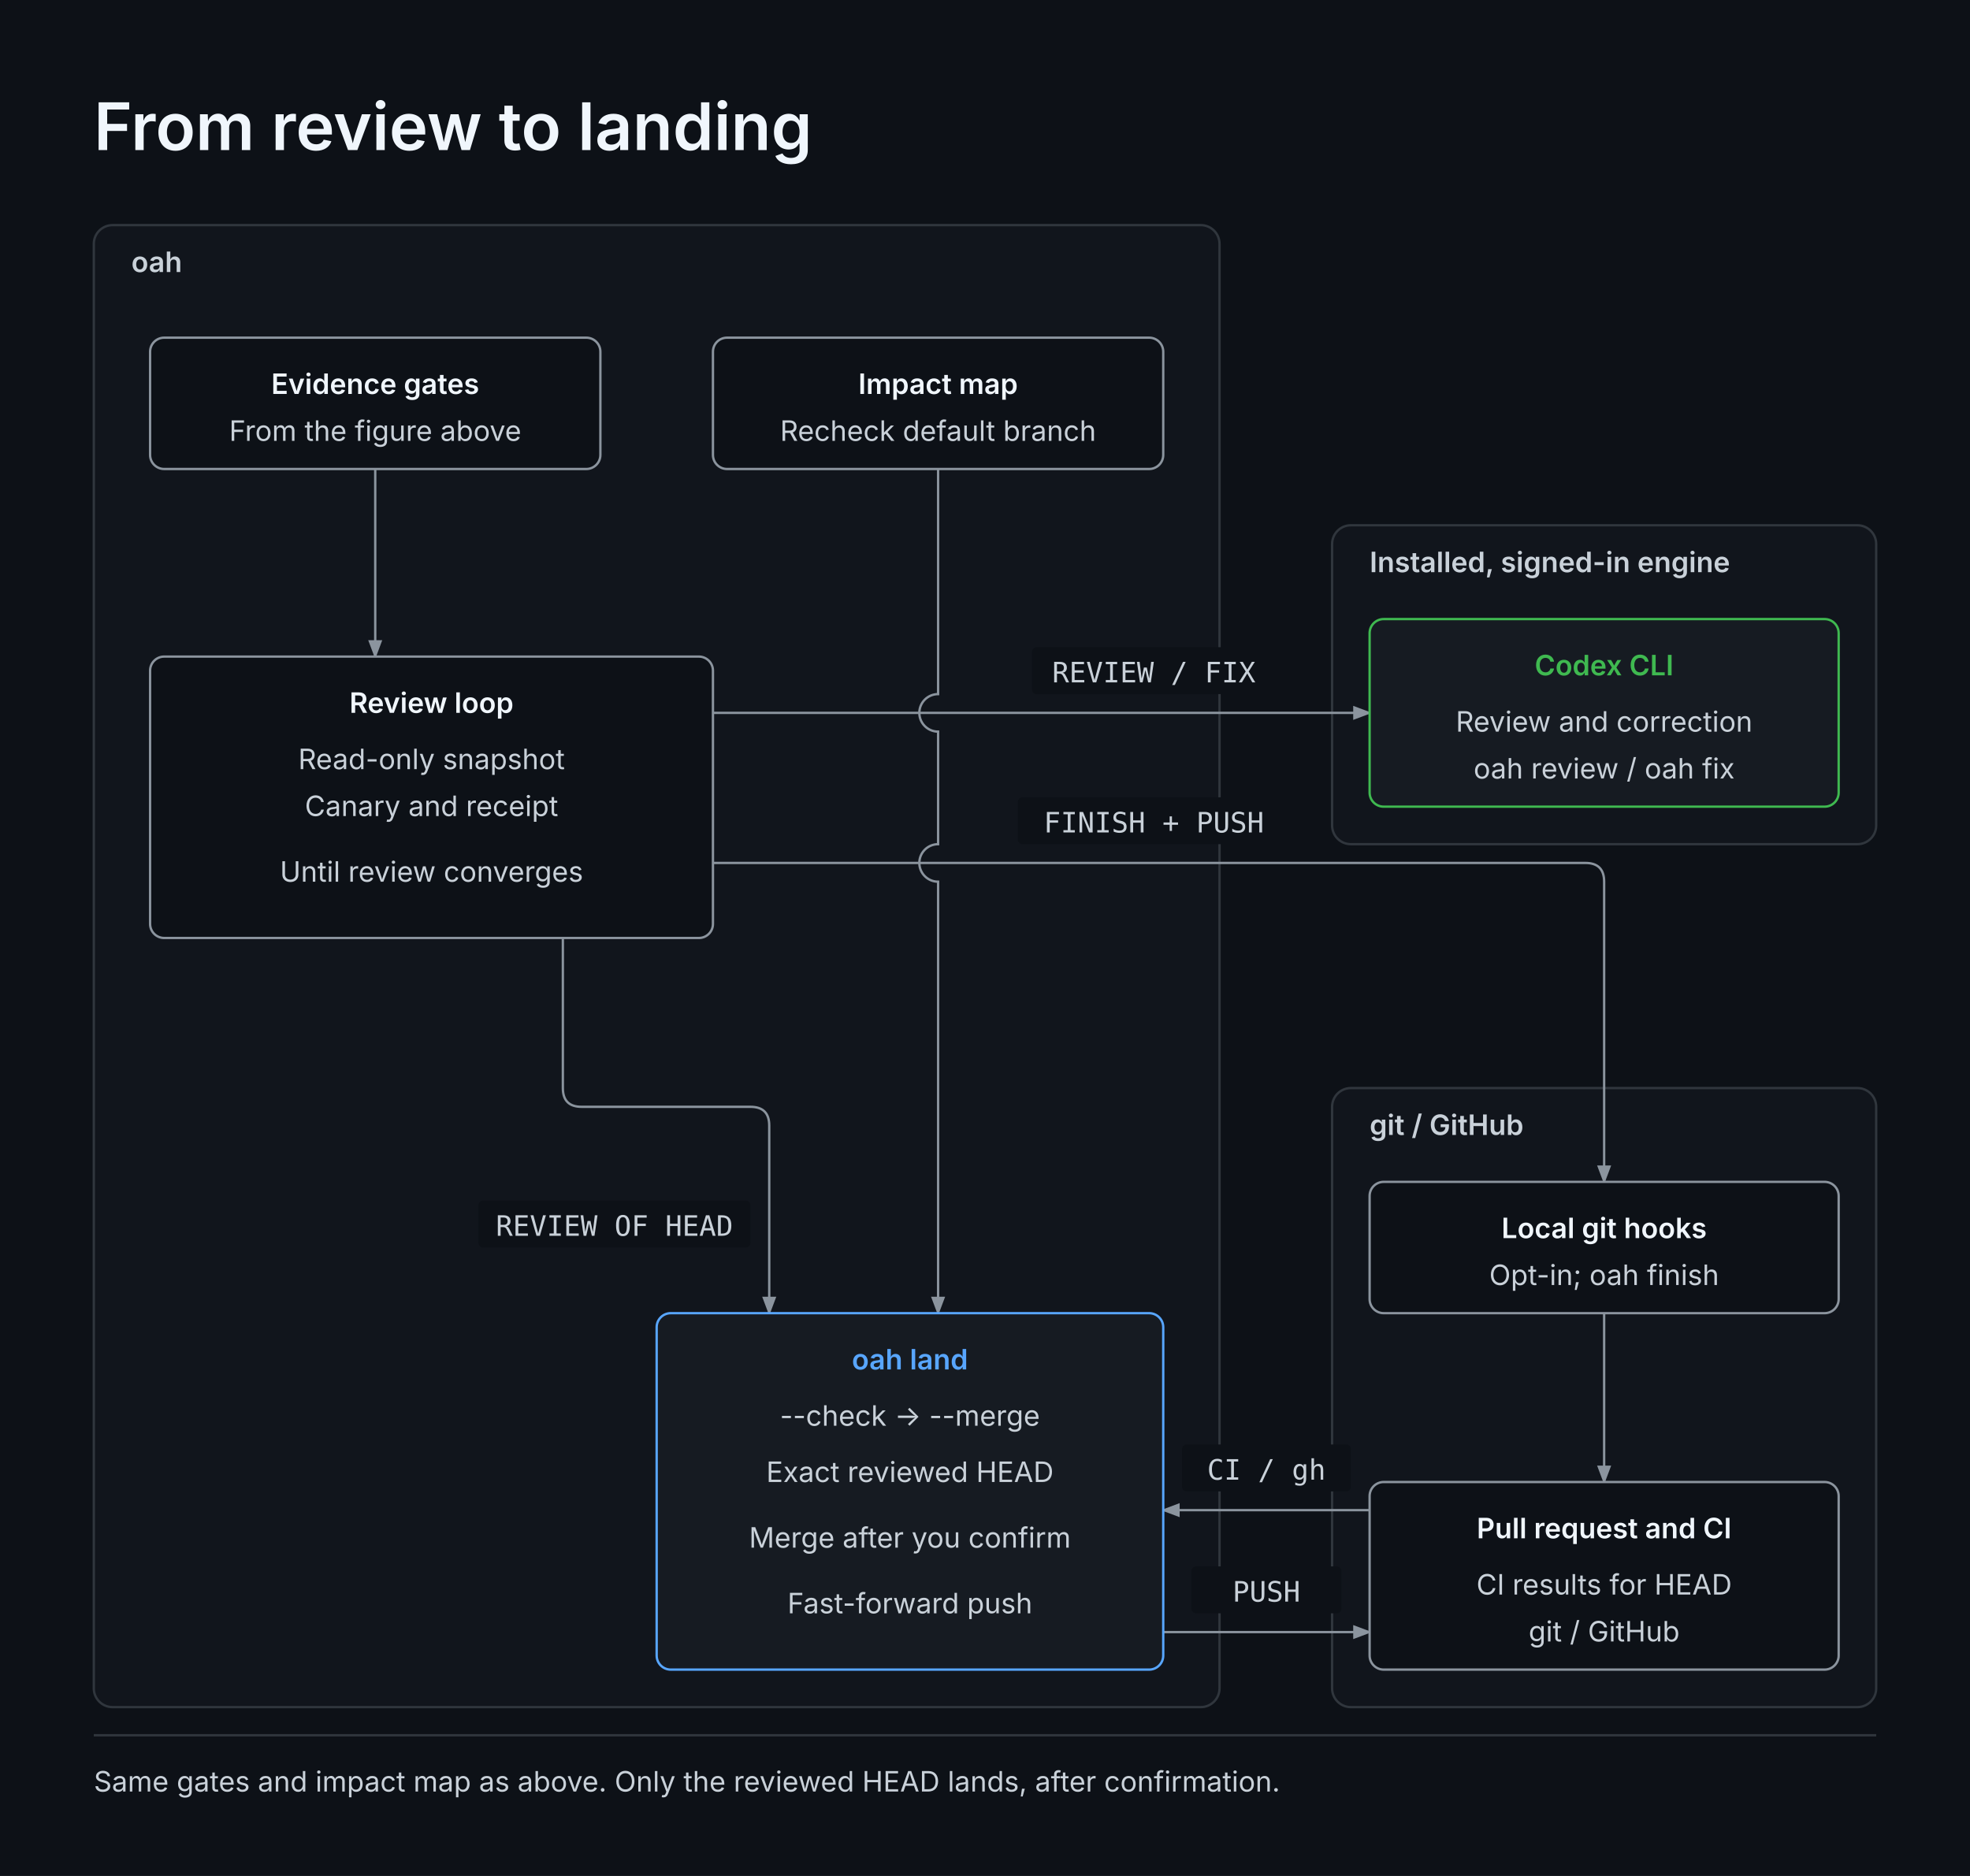
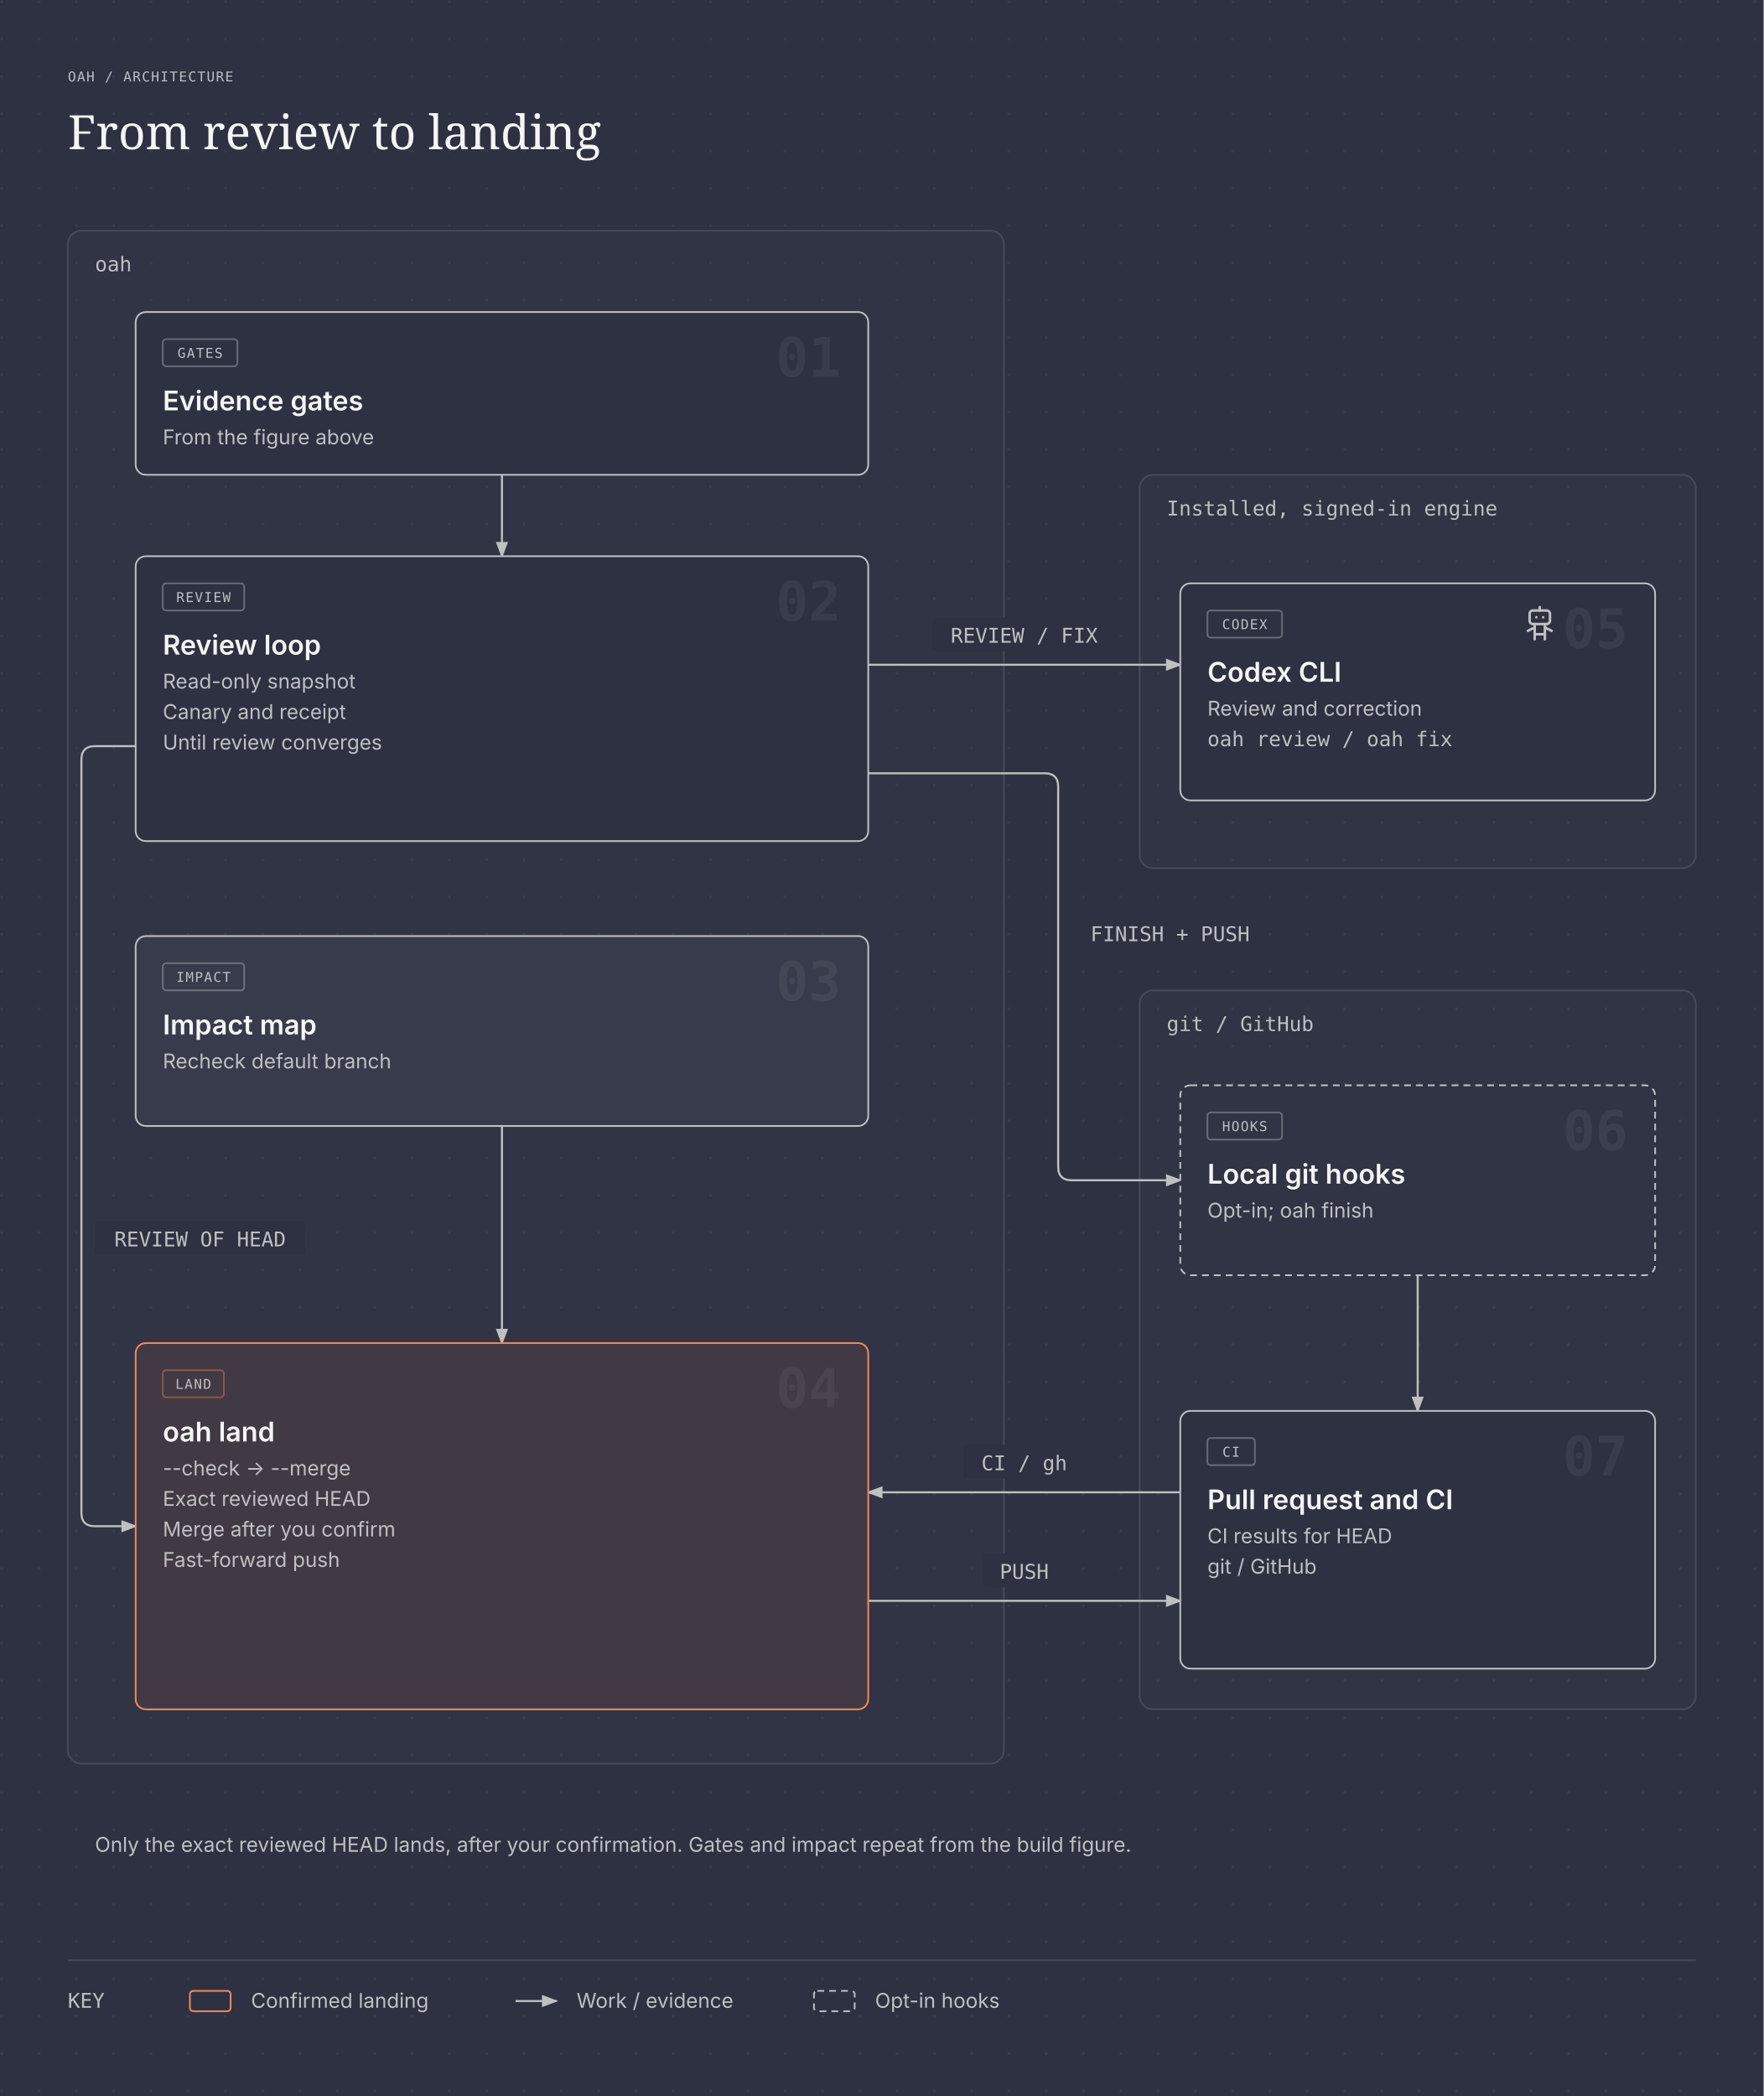
- <svg xmlns="http://www.w3.org/2000/svg" viewBox="0 0 840 800" role="img" aria-labelledby="architecture-land-dark-title architecture-land-dark-desc" id="architecture-land-dark-root">
+ <svg xmlns="http://www.w3.org/2000/svg" viewBox="0 0 1040 1236" role="img" aria-labelledby="architecture-land-dark-title architecture-land-dark-desc" data-diagram-type="Architecture" data-size="fit" id="architecture-land-dark-root">
  <defs>
-     <style>#architecture-land-dark-root { font-family: system-ui, -apple-system, "Segoe UI", sans-serif; color: #f0f6fc; }
+     <style>#architecture-land-dark-root { font-family: "Geist", system-ui, -apple-system, "Segoe UI", sans-serif; color: #f5f5f5; }
      #architecture-land-dark-root .diagram-container { width: 100%; overflow-x: auto; }
-       #architecture-land-dark-root .title { font-size: 28px; font-weight: 600; }
-       #architecture-land-dark-root .group { font-size: 14px; font-weight: 600; }
-       #architecture-land-dark-root .node { font-size: 12px; font-weight: 600; }
-       #architecture-land-dark-root .label { font-size: 12px; font-weight: 400; }
-       #architecture-land-dark-root .mono { font-family: ui-monospace, "SFMono-Regular", Consolas, monospace; font-size: 8px; }
-       #architecture-land-dark-root .arrow-label { font-family: ui-monospace, "SFMono-Regular", Consolas, monospace; font-size: 12px; font-weight: 400; }
+       #architecture-land-dark-root text { font-family: "Geist", system-ui, -apple-system, "Segoe UI", sans-serif; fill: #f5f5f5; }
+       #architecture-land-dark-root .title { font-family: "Instrument Serif", Georgia, serif; font-size: 28px; font-weight: 400; }
+       #architecture-land-dark-root .node { font-size: 16px; font-weight: 600; }
+       #architecture-land-dark-root .sub { font-family: "Geist", system-ui, -apple-system, "Segoe UI", sans-serif; font-size: 12px; font-weight: 400; fill: #bfc0c0; }
+       #architecture-land-dark-root .technical { font-family: "Geist Mono", ui-monospace, "SFMono-Regular", Consolas, monospace; }
+       #architecture-land-dark-root .label { font-size: 12px; font-family: "Geist Mono", ui-monospace, "SFMono-Regular", Consolas, monospace; font-weight: 400; fill: #bfc0c0; }
+       #architecture-land-dark-root .prose { font-size: 12px; font-weight: 400; fill: #bfc0c0; }
+       #architecture-land-dark-root .zone-label { font-size: 12px; font-family: "Geist Mono", ui-monospace, "SFMono-Regular", Consolas, monospace; font-weight: 500; fill: #bfc0c0; }
+       #architecture-land-dark-root .arrow-label { font-size: 12px; font-family: "Geist Mono", ui-monospace, "SFMono-Regular", Consolas, monospace; font-weight: 400; fill: #bfc0c0; }
+       #architecture-land-dark-root .tag { font-family: "Geist Mono", ui-monospace, "SFMono-Regular", Consolas, monospace; font-size: 8px; font-weight: 500; letter-spacing: .08em; fill: #bfc0c0; }
+       #architecture-land-dark-root .ghost { font-family: "Geist Mono", ui-monospace, "SFMono-Regular", Consolas, monospace; font-size: 32px; font-weight: 600; fill: #f5f5f5; opacity: .06; }
      @media print {
#architecture-land-dark-root .diagram-container { overflow-x: visible; }
}</style>
+     <pattern id="architecture-land-dark-dots" width="22" height="22" patternUnits="userSpaceOnUse">
+       <circle cx="1" cy="1" r="0.9" fill="#f5f5f5" fill-opacity=".10" />
+     </pattern>
    <marker id="architecture-land-dark-arrow" markerWidth="8" markerHeight="6" refX="7" refY="3" orient="auto">
-       <polygon points="0 0, 8 3, 0 6" fill="#8b949e" />
+       <polygon points="0 0, 8 3, 0 6" fill="#bfc0c0" />
+     </marker>
+     <marker id="architecture-land-dark-arrow-accent" markerWidth="8" markerHeight="6" refX="7" refY="3" orient="auto">
+       <polygon points="0 0, 8 3, 0 6" fill="#f08a59" />
+     </marker>
+     <marker id="architecture-land-dark-arrow-link" markerWidth="8" markerHeight="6" refX="7" refY="3" orient="auto">
+       <polygon points="0 0, 8 3, 0 6" fill="#739fdf" />
    </marker>
  </defs>
-   <rect x="0" y="0" width="840" height="800" fill="#0d1117" />
-   <text x="40" y="64" class="title" text-anchor="start" fill="#f0f6fc">From review to landing</text>
-   <rect x="40" y="96" width="480" height="632" rx="8" fill="#f0f6fc" fill-opacity="0.02" stroke="#30363d" stroke-width="1" />
-   <text x="56" y="116" class="node" text-anchor="start" fill="#c9d1d9">oah</text>
-   <rect x="568" y="224" width="232" height="136" rx="8" fill="#f0f6fc" fill-opacity="0.02" stroke="#30363d" stroke-width="1" />
-   <text x="584" y="244" class="node" text-anchor="start" fill="#c9d1d9">Installed, signed-in engine</text>
-   <rect x="568" y="464" width="232" height="264" rx="8" fill="#f0f6fc" fill-opacity="0.02" stroke="#30363d" stroke-width="1" />
-   <text x="584" y="484" class="node" text-anchor="start" fill="#c9d1d9">git / GitHub</text>
-   <line x1="160" y1="200" x2="160" y2="280" data-from="gates" data-to="rloop" fill="none" stroke="#8b949e" stroke-width="1" marker-end="url(#architecture-land-dark-arrow)" />
-   <line x1="304" y1="304" x2="584" y2="304" data-from="rloop" data-to="codex" fill="none" stroke="#8b949e" stroke-width="1" marker-end="url(#architecture-land-dark-arrow)" />
-   <path d="M 304,368 H 676 Q 684,368 684,376 V 504" data-from="rloop" data-to="hooks" fill="none" stroke="#8b949e" stroke-width="1" marker-end="url(#architecture-land-dark-arrow)" />
-   <path d="M 240,400 V 464 Q 240,472 248,472 H 320 Q 328,472 328,480 V 560" data-from="rloop" data-to="land" fill="none" stroke="#8b949e" stroke-width="1" marker-end="url(#architecture-land-dark-arrow)" />
-   <path d="M 400,200 V 296 a 8,8 0 0,0 0,16 V 360 a 8,8 0 0,0 0,16 V 560" data-from="impact" data-to="land" fill="none" stroke="#8b949e" stroke-width="1" marker-end="url(#architecture-land-dark-arrow)" />
-   <line x1="684" y1="560" x2="684" y2="632" data-from="hooks" data-to="remote" fill="none" stroke="#8b949e" stroke-width="1" marker-end="url(#architecture-land-dark-arrow)" />
-   <line x1="584" y1="644" x2="496" y2="644" data-from="remote" data-to="land" fill="none" stroke="#8b949e" stroke-width="1" marker-end="url(#architecture-land-dark-arrow)" />
-   <line x1="496" y1="696" x2="584" y2="696" data-from="land" data-to="remote" fill="none" stroke="#8b949e" stroke-width="1" marker-end="url(#architecture-land-dark-arrow)" />
-   <rect x="440" y="276" width="104" height="20" rx="2" fill="#0d1117" />
-   <text x="492" y="291" class="arrow-label" text-anchor="middle" fill="#c9d1d9">REVIEW / FIX</text>
-   <rect x="434" y="340" width="116" height="20" rx="2" fill="#0d1117" />
-   <text x="492" y="355" class="arrow-label" text-anchor="middle" fill="#c9d1d9">FINISH + PUSH</text>
-   <rect x="204" y="512" width="116" height="20" rx="2" fill="#0d1117" />
-   <text x="262" y="527" class="arrow-label" text-anchor="middle" fill="#c9d1d9">REVIEW OF HEAD</text>
-   <rect x="504" y="616" width="72" height="20" rx="2" fill="#0d1117" />
-   <text x="540" y="631" class="arrow-label" text-anchor="middle" fill="#c9d1d9">CI / gh</text>
-   <rect x="508" y="668" width="64" height="20" rx="2" fill="#0d1117" />
-   <text x="540" y="683" class="arrow-label" text-anchor="middle" fill="#c9d1d9">PUSH</text>
-   <g data-node-id="gates">
-     <rect x="64" y="144" width="192" height="56" rx="6" fill="#0d1117" stroke="#8b949e" stroke-width="1" />
-     <text x="160" y="168" class="node" text-anchor="middle" fill="#f0f6fc">Evidence gates</text>
-     <text x="160" y="188" class="label" text-anchor="middle" fill="#c9d1d9">From the figure above</text>
+   <rect width="1040" height="1236" fill="#2d3142" />
+   <rect width="1040" height="1236" fill="url(#architecture-land-dark-dots)" opacity=".55" />
+   <text x="40" y="48" class="tag" text-anchor="start">OAH / ARCHITECTURE</text>
+   <text x="40" y="88" class="title" text-anchor="start">From review to landing</text>
+   <rect x="40" y="136" width="552" height="904" rx="8" fill="#f5f5f5" stroke="#f5f5f5" stroke-width="1" data-group-id="oah" fill-opacity=".02" stroke-opacity=".12" />
+   <text x="56" y="160" class="zone-label" text-anchor="start">oah</text>
+   <rect x="672" y="280" width="328" height="232" rx="8" fill="#f5f5f5" stroke="#f5f5f5" stroke-width="1" data-group-id="engines" fill-opacity=".02" stroke-opacity=".12" />
+   <text x="688" y="304" class="zone-label" text-anchor="start">Installed, signed-in engine</text>
+   <rect x="672" y="584" width="328" height="424" rx="8" fill="#f5f5f5" stroke="#f5f5f5" stroke-width="1" data-group-id="git" fill-opacity=".02" stroke-opacity=".12" />
+   <text x="688" y="608" class="zone-label" text-anchor="start">git / GitHub</text>
+   <path d="M 296,280 L 296,328" data-edge-id="a1" data-from="gates" data-to="rloop" data-label="" fill="none" stroke="#bfc0c0" stroke-width="1.2" marker-end="url(#architecture-land-dark-arrow)" />
+   <path d="M 512,392 L 696,392" data-edge-id="a2" data-from="rloop" data-to="codex" data-label="REVIEW / FIX" fill="none" stroke="#bfc0c0" stroke-width="1.2" marker-end="url(#architecture-land-dark-arrow)" />
+   <path d="M 512,456 L 616,456 Q 624,456 624,464 L 624,688 Q 624,696 632,696 L 696,696" data-edge-id="a3" data-from="rloop" data-to="hooks" data-label="FINISH + PUSH" fill="none" stroke="#bfc0c0" stroke-width="1.2" marker-end="url(#architecture-land-dark-arrow)" />
+   <path d="M 80,440 L 56,440 Q 48,440 48,448 L 48,892 Q 48,900 56,900 L 80,900" data-edge-id="a4" data-from="rloop" data-to="land" data-label="REVIEW OF HEAD" fill="none" stroke="#bfc0c0" stroke-width="1.2" marker-end="url(#architecture-land-dark-arrow)" />
+   <path d="M 296,664 L 296,792" data-edge-id="a5" data-from="impact" data-to="land" data-label="" fill="none" stroke="#bfc0c0" stroke-width="1.2" marker-end="url(#architecture-land-dark-arrow)" />
+   <path d="M 836,752 L 836,832" data-edge-id="a6" data-from="hooks" data-to="remote" data-label="" fill="none" stroke="#bfc0c0" stroke-width="1.2" marker-end="url(#architecture-land-dark-arrow)" />
+   <path d="M 696,880 L 512,880" data-edge-id="a7" data-from="remote" data-to="land" data-label="CI / gh" fill="none" stroke="#bfc0c0" stroke-width="1.2" marker-end="url(#architecture-land-dark-arrow)" />
+   <path d="M 512,944 L 696,944" data-edge-id="a8" data-from="land" data-to="remote" data-label="PUSH" fill="none" stroke="#bfc0c0" stroke-width="1.2" marker-end="url(#architecture-land-dark-arrow)" />
+   <rect x="550" y="364" width="108" height="20" rx="2" fill="#2d3142" />
+   <text x="604" y="379" class="arrow-label" text-anchor="middle">REVIEW / FIX</text>
+   <rect x="632" y="540" width="116" height="20" rx="2" fill="#2d3142" />
+   <text x="690" y="555" class="arrow-label" text-anchor="middle">FINISH + PUSH</text>
+   <rect x="56" y="720" width="124" height="20" rx="2" fill="#2d3142" />
+   <text x="118" y="735" class="arrow-label" text-anchor="middle">REVIEW OF HEAD</text>
+   <rect x="568" y="852" width="72" height="20" rx="2" fill="#2d3142" />
+   <text x="604" y="867" class="arrow-label" text-anchor="middle">CI / gh</text>
+   <rect x="580" y="916" width="48" height="20" rx="2" fill="#2d3142" />
+   <text x="604" y="931" class="arrow-label" text-anchor="middle">PUSH</text>
+   <g data-node-id="gates" data-source-label="Evidence gates From the figure above">
+     <rect x="80" y="184" width="432" height="96" rx="6" fill="#2d3142" />
+     <rect x="80" y="184" width="432" height="96" rx="6" fill="#2d3142" stroke="#bfc0c0" stroke-width="1" />
+     <g aria-hidden="true">
+       <rect x="96" y="200" width="44" height="16" rx="2" fill="none" stroke="#bfc0c0" stroke-width="1" stroke-opacity=".4" />
+       <text x="118" y="211" class="tag" text-anchor="middle">GATES</text>
+       <text x="496" y="222" class="ghost" text-anchor="end">01</text>
+     </g>
+     <text x="96" y="242" class="node" text-anchor="start">Evidence gates</text>
+     <text x="96" y="262" class="sub" text-anchor="start">From the figure above</text>
  </g>
-   <g data-node-id="impact">
-     <rect x="304" y="144" width="192" height="56" rx="6" fill="#0d1117" stroke="#8b949e" stroke-width="1" />
-     <text x="400" y="168" class="node" text-anchor="middle" fill="#f0f6fc">Impact map</text>
-     <text x="400" y="188" class="label" text-anchor="middle" fill="#c9d1d9">Recheck default branch</text>
+   <g data-node-id="rloop" data-source-label="Review loop Read-only snapshot Canary and receipt Until review converges">
+     <rect x="80" y="328" width="432" height="168" rx="6" fill="#2d3142" />
+     <rect x="80" y="328" width="432" height="168" rx="6" fill="#2d3142" stroke="#bfc0c0" stroke-width="1" />
+     <g aria-hidden="true">
+       <rect x="96" y="344" width="48" height="16" rx="2" fill="none" stroke="#bfc0c0" stroke-width="1" stroke-opacity=".4" />
+       <text x="120" y="355" class="tag" text-anchor="middle">REVIEW</text>
+       <text x="496" y="366" class="ghost" text-anchor="end">02</text>
+     </g>
+     <text x="96" y="386" class="node" text-anchor="start">Review loop</text>
+     <text x="96" y="406" class="sub" text-anchor="start">Read-only snapshot</text>
+     <text x="96" y="424" class="sub" text-anchor="start">Canary and receipt</text>
+     <text x="96" y="442" class="sub" text-anchor="start">Until review converges</text>
  </g>
-   <g data-node-id="rloop">
-     <rect x="64" y="280" width="240" height="120" rx="6" fill="#0d1117" stroke="#8b949e" stroke-width="1" />
-     <text x="184" y="304" class="node" text-anchor="middle" fill="#f0f6fc">Review loop</text>
-     <text x="184" y="328" class="label" text-anchor="middle" fill="#c9d1d9">Read-only snapshot</text>
-     <text x="184" y="348" class="label" text-anchor="middle" fill="#c9d1d9">Canary and receipt</text>
-     <text x="184" y="376" class="label" text-anchor="middle" fill="#c9d1d9">Until review converges</text>
+   <g data-node-id="impact" data-source-label="Impact map Recheck default branch">
+     <rect x="80" y="552" width="432" height="112" rx="6" fill="#2d3142" />
+     <rect x="80" y="552" width="432" height="112" rx="6" fill="#f5f5f5" stroke="#bfc0c0" stroke-width="1" fill-opacity=".05" />
+     <g aria-hidden="true">
+       <rect x="96" y="568" width="48" height="16" rx="2" fill="none" stroke="#bfc0c0" stroke-width="1" stroke-opacity=".4" />
+       <text x="120" y="579" class="tag" text-anchor="middle">IMPACT</text>
+       <text x="496" y="590" class="ghost" text-anchor="end">03</text>
+     </g>
+     <text x="96" y="610" class="node" text-anchor="start">Impact map</text>
+     <text x="96" y="630" class="sub" text-anchor="start">Recheck default branch</text>
  </g>
-   <g data-node-id="codex">
-     <rect x="584" y="264" width="200" height="80" rx="6" fill="#161b22" stroke="#3fb950" stroke-width="1" />
-     <text x="684" y="288" class="node" text-anchor="middle" fill="#3fb950">Codex CLI</text>
-     <text x="684" y="312" class="label" text-anchor="middle" fill="#c9d1d9">Review and correction</text>
-     <text x="684" y="332" class="label" text-anchor="middle" fill="#c9d1d9">oah review / oah fix</text>
+   <g data-node-id="land" data-source-label="oah land --check → --merge Exact reviewed HEAD Merge after you confirm Fast-forward push">
+     <rect x="80" y="792" width="432" height="216" rx="6" fill="#2d3142" />
+     <rect x="80" y="792" width="432" height="216" rx="6" fill="#f08a59" stroke="#f08a59" stroke-width="1" fill-opacity=".10" />
+     <g aria-hidden="true">
+       <rect x="96" y="808" width="36" height="16" rx="2" fill="none" stroke="#f08a59" stroke-width="1" stroke-opacity=".4" />
+       <text x="114" y="819" class="tag" text-anchor="middle">LAND</text>
+       <text x="496" y="830" class="ghost" text-anchor="end">04</text>
+     </g>
+     <text x="96" y="850" class="node" text-anchor="start">oah land</text>
+     <text x="96" y="870" class="sub" text-anchor="start">--check → --merge</text>
+     <text x="96" y="888" class="sub" text-anchor="start">Exact reviewed HEAD</text>
+     <text x="96" y="906" class="sub" text-anchor="start">Merge after you confirm</text>
+     <text x="96" y="924" class="sub" text-anchor="start">Fast-forward push</text>
  </g>
-   <g data-node-id="land">
-     <rect x="280" y="560" width="216" height="152" rx="6" fill="#161b22" stroke="#58a6ff" stroke-width="1" />
-     <text x="388" y="584" class="node" text-anchor="middle" fill="#58a6ff">oah land</text>
-     <text x="388" y="608" class="label" text-anchor="middle" fill="#c9d1d9">--check → --merge</text>
-     <text x="388" y="632" class="label" text-anchor="middle" fill="#c9d1d9">Exact reviewed HEAD</text>
-     <text x="388" y="660" class="label" text-anchor="middle" fill="#c9d1d9">Merge after you confirm</text>
-     <text x="388" y="688" class="label" text-anchor="middle" fill="#c9d1d9">Fast-forward push</text>
+   <g data-node-id="codex" data-source-label="Codex CLI Review and correction oah review / oah fix">
+     <rect x="696" y="344" width="280" height="128" rx="6" fill="#2d3142" />
+     <rect x="696" y="344" width="280" height="128" rx="6" fill="#2d3142" stroke="#bfc0c0" stroke-width="1" />
+     <g aria-hidden="true">
+       <rect x="712" y="360" width="44" height="16" rx="2" fill="none" stroke="#bfc0c0" stroke-width="1" stroke-opacity=".4" />
+       <text x="734" y="371" class="tag" text-anchor="middle">CODEX</text>
+       <text x="960" y="382" class="ghost" text-anchor="end">05</text>
+       <g transform="translate(896,356)" color="#bfc0c0">
+         <g fill="none" stroke="currentColor" stroke-width="1.5" stroke-linecap="round" stroke-linejoin="round">
+           <path d="M6 6a2 2 0 0 1 2 -2h8a2 2 0 0 1 2 2v4a2 2 0 0 1 -2 2h-8a2 2 0 0 1 -2 -2l0 -4" />
+           <path d="M12 2v2" />
+           <path d="M9 12v9" />
+           <path d="M15 12v9" />
+           <path d="M5 16l4 -2" />
+           <path d="M15 14l4 2" />
+           <path d="M9 18h6" />
+           <path d="M10 8v.01" />
+           <path d="M14 8v.01" />
+         </g>
+       </g>
+     </g>
+     <text x="712" y="402" class="node" text-anchor="start">Codex CLI</text>
+     <text x="712" y="422" class="sub" text-anchor="start">Review and correction</text>
+     <text x="712" y="440" class="sub technical" text-anchor="start">oah review / oah fix</text>
  </g>
-   <g data-node-id="hooks">
-     <rect x="584" y="504" width="200" height="56" rx="6" fill="#0d1117" stroke="#8b949e" stroke-width="1" />
-     <text x="684" y="528" class="node" text-anchor="middle" fill="#f0f6fc">Local git hooks</text>
-     <text x="684" y="548" class="label" text-anchor="middle" fill="#c9d1d9">Opt-in; oah finish</text>
+   <g data-node-id="hooks" data-source-label="Local git hooks Opt-in; oah finish">
+     <rect x="696" y="640" width="280" height="112" rx="6" fill="#2d3142" />
+     <rect x="696" y="640" width="280" height="112" rx="6" fill="#f5f5f5" stroke="#bfc0c0" stroke-width="1" fill-opacity=".02" stroke-dasharray="4,3" />
+     <g aria-hidden="true">
+       <rect x="712" y="656" width="44" height="16" rx="2" fill="none" stroke="#bfc0c0" stroke-width="1" stroke-opacity=".4" />
+       <text x="734" y="667" class="tag" text-anchor="middle">HOOKS</text>
+       <text x="960" y="678" class="ghost" text-anchor="end">06</text>
+     </g>
+     <text x="712" y="698" class="node" text-anchor="start">Local git hooks</text>
+     <text x="712" y="718" class="sub" text-anchor="start">Opt-in; oah finish</text>
  </g>
-   <g data-node-id="remote">
-     <rect x="584" y="632" width="200" height="80" rx="6" fill="#0d1117" stroke="#8b949e" stroke-width="1" />
-     <text x="684" y="656" class="node" text-anchor="middle" fill="#f0f6fc">Pull request and CI</text>
-     <text x="684" y="680" class="label" text-anchor="middle" fill="#c9d1d9">CI results for HEAD</text>
-     <text x="684" y="700" class="label" text-anchor="middle" fill="#c9d1d9">git / GitHub</text>
+   <g data-node-id="remote" data-source-label="Pull request and CI CI results for HEAD git / GitHub">
+     <rect x="696" y="832" width="280" height="152" rx="6" fill="#2d3142" />
+     <rect x="696" y="832" width="280" height="152" rx="6" fill="#2d3142" stroke="#bfc0c0" stroke-width="1" />
+     <g aria-hidden="true">
+       <rect x="712" y="848" width="28" height="16" rx="2" fill="none" stroke="#bfc0c0" stroke-width="1" stroke-opacity=".4" />
+       <text x="726" y="859" class="tag" text-anchor="middle">CI</text>
+       <text x="960" y="870" class="ghost" text-anchor="end">07</text>
+     </g>
+     <text x="712" y="890" class="node" text-anchor="start">Pull request and CI</text>
+     <text x="712" y="910" class="sub" text-anchor="start">CI results for HEAD</text>
+     <text x="712" y="928" class="sub" text-anchor="start">git / GitHub</text>
  </g>
-   <line x1="40" y1="740" x2="800" y2="740" stroke="#30363d" stroke-width="1" />
-   <text x="40" y="764" class="label" text-anchor="start" fill="#c9d1d9">Same gates and impact map as above. Only the reviewed HEAD lands, after confirmation.</text>
+   <text x="56" y="1092" class="prose" text-anchor="start">Only the exact reviewed HEAD lands, after your confirmation. Gates and impact repeat from the build figure.</text>
+   <line x1="40" y1="1156" x2="1000" y2="1156" stroke="#f5f5f5" stroke-opacity=".12" />
+   <text x="40" y="1184" class="zone-label" text-anchor="start">KEY</text>
+   <rect x="112" y="1174" width="24" height="12" rx="2" fill="none" stroke="#f08a59" stroke-width="1" />
+   <text x="148" y="1184" class="prose" text-anchor="start">Confirmed landing</text>
+   <path d="M 304,1180 h 24" fill="none" stroke="#bfc0c0" stroke-width="1.2" marker-end="url(#architecture-land-dark-arrow)" />
+   <text x="340" y="1184" class="prose" text-anchor="start">Work / evidence</text>
+   <rect x="480" y="1174" width="24" height="12" rx="2" fill="none" stroke="#bfc0c0" stroke-width="1" stroke-dasharray="4,3" />
+   <text x="516" y="1184" class="prose" text-anchor="start">Opt-in hooks</text>
</svg>
